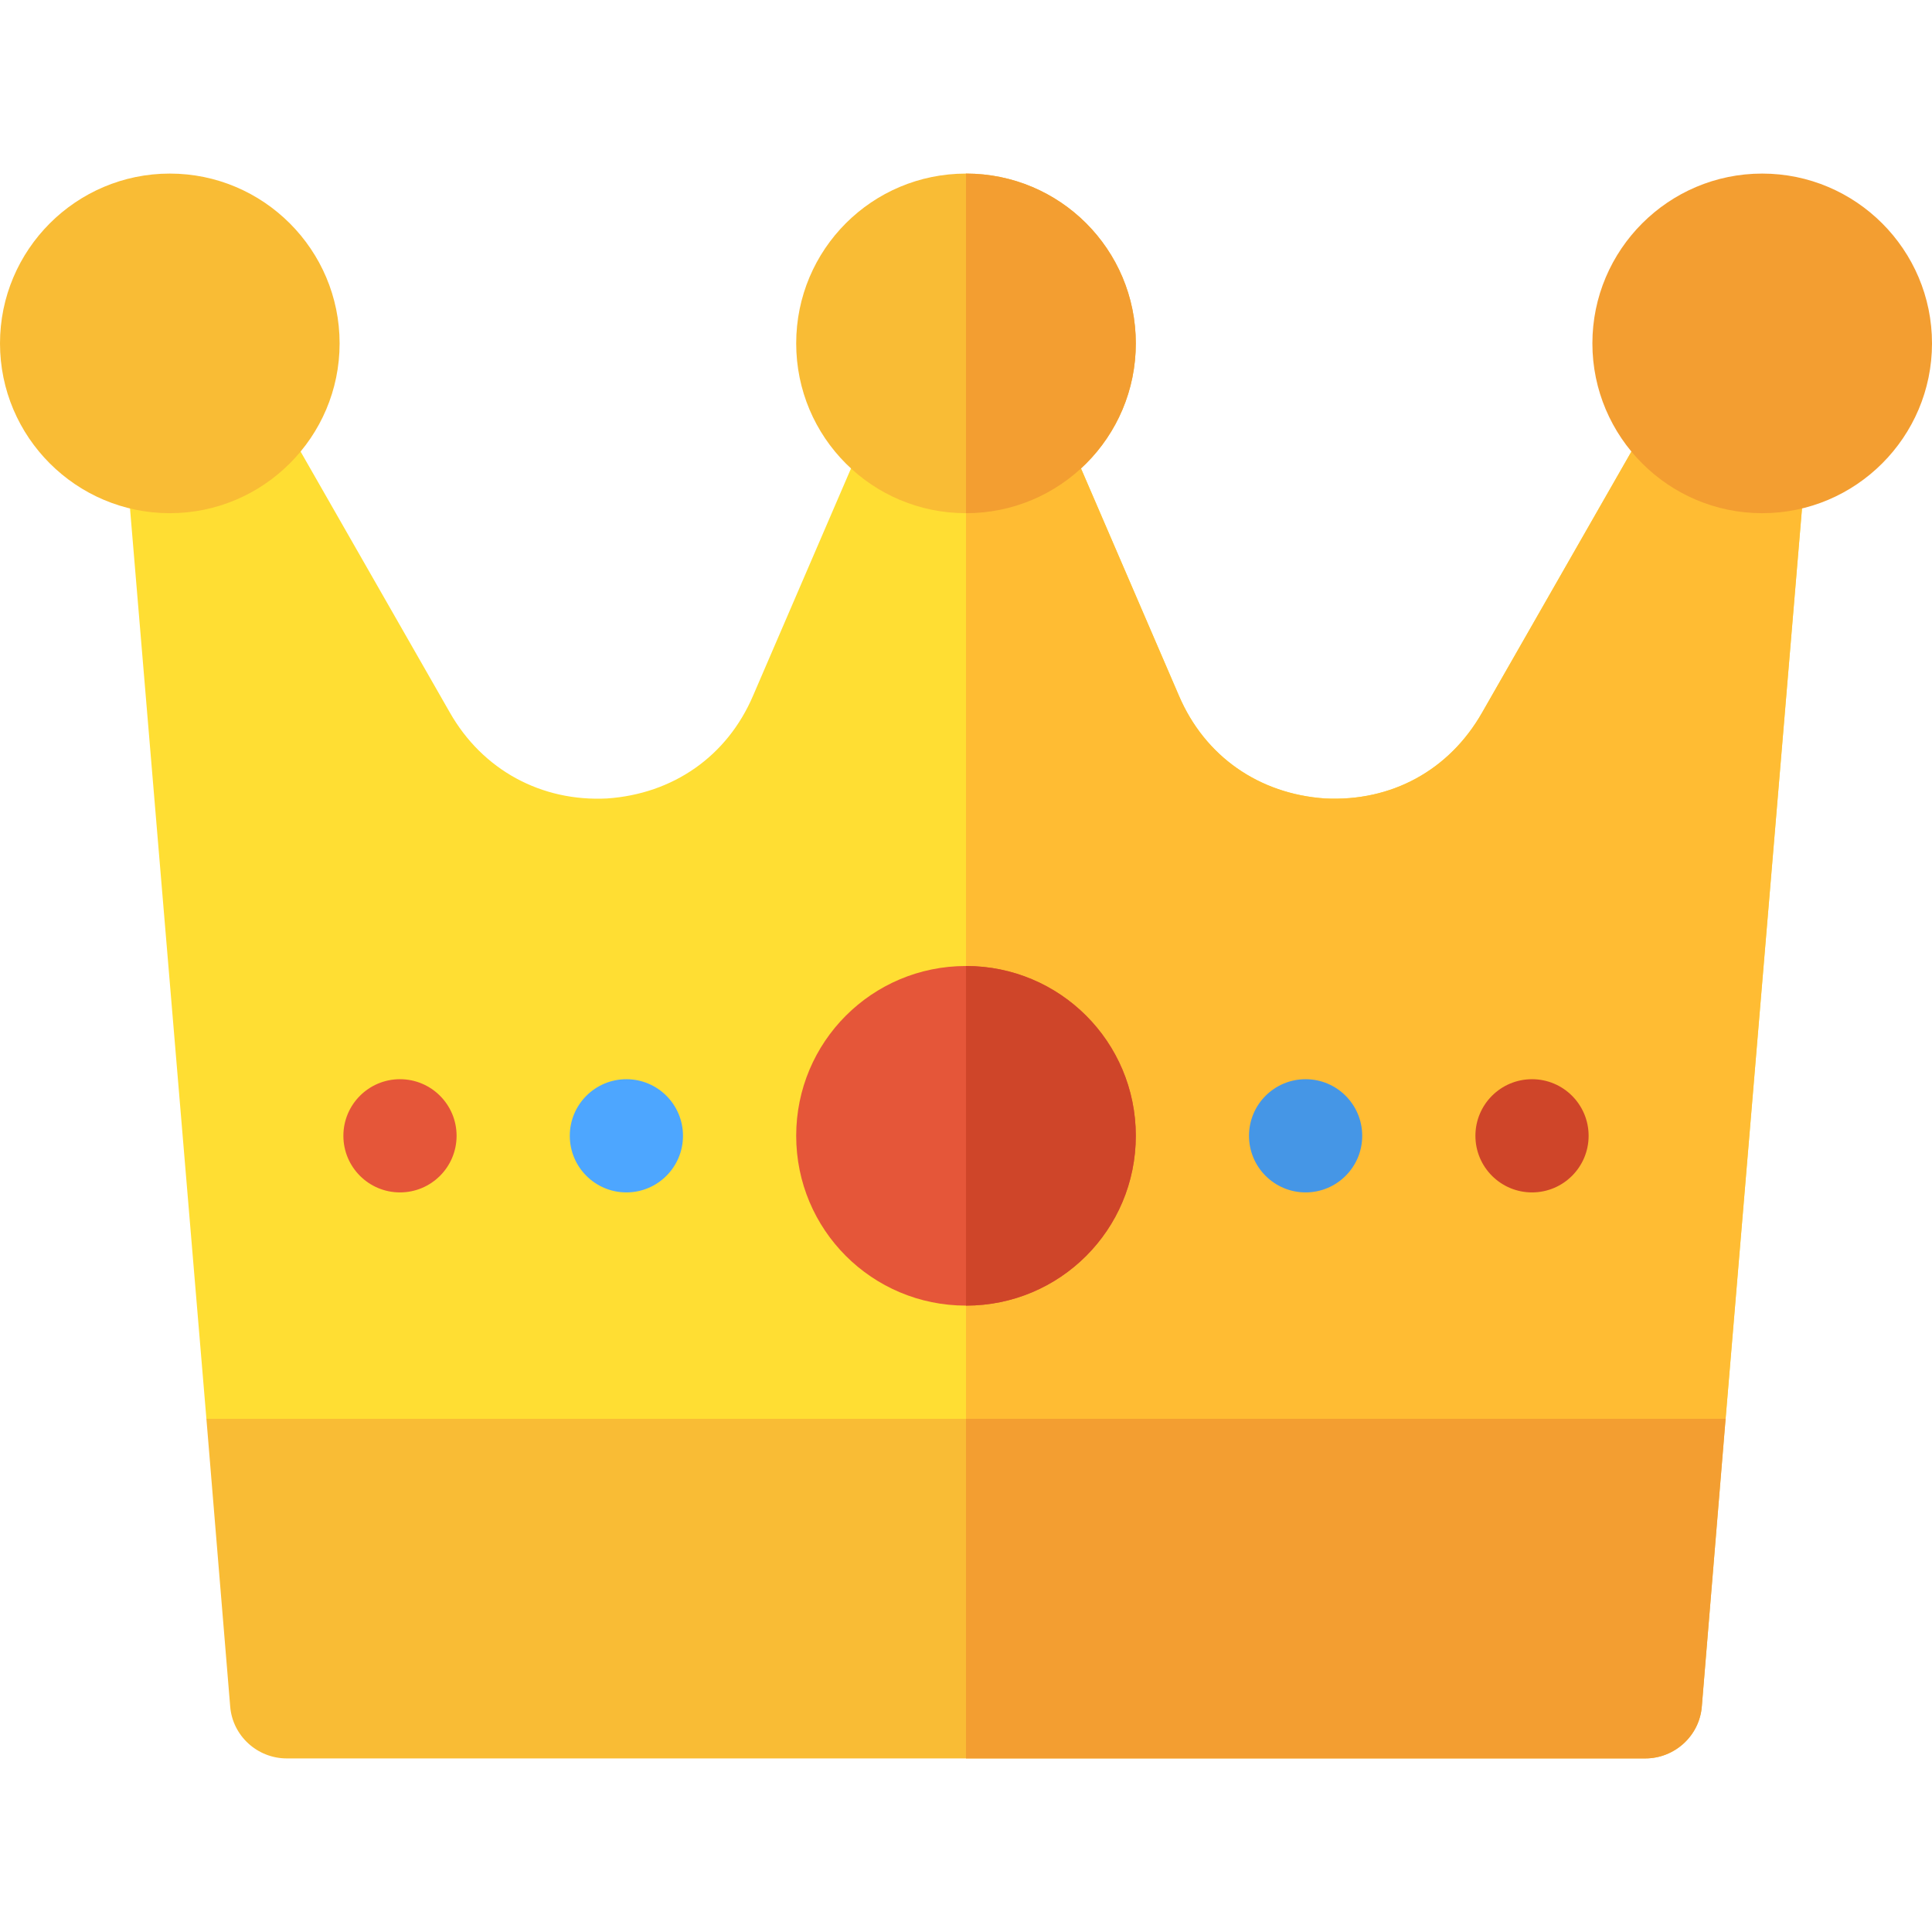
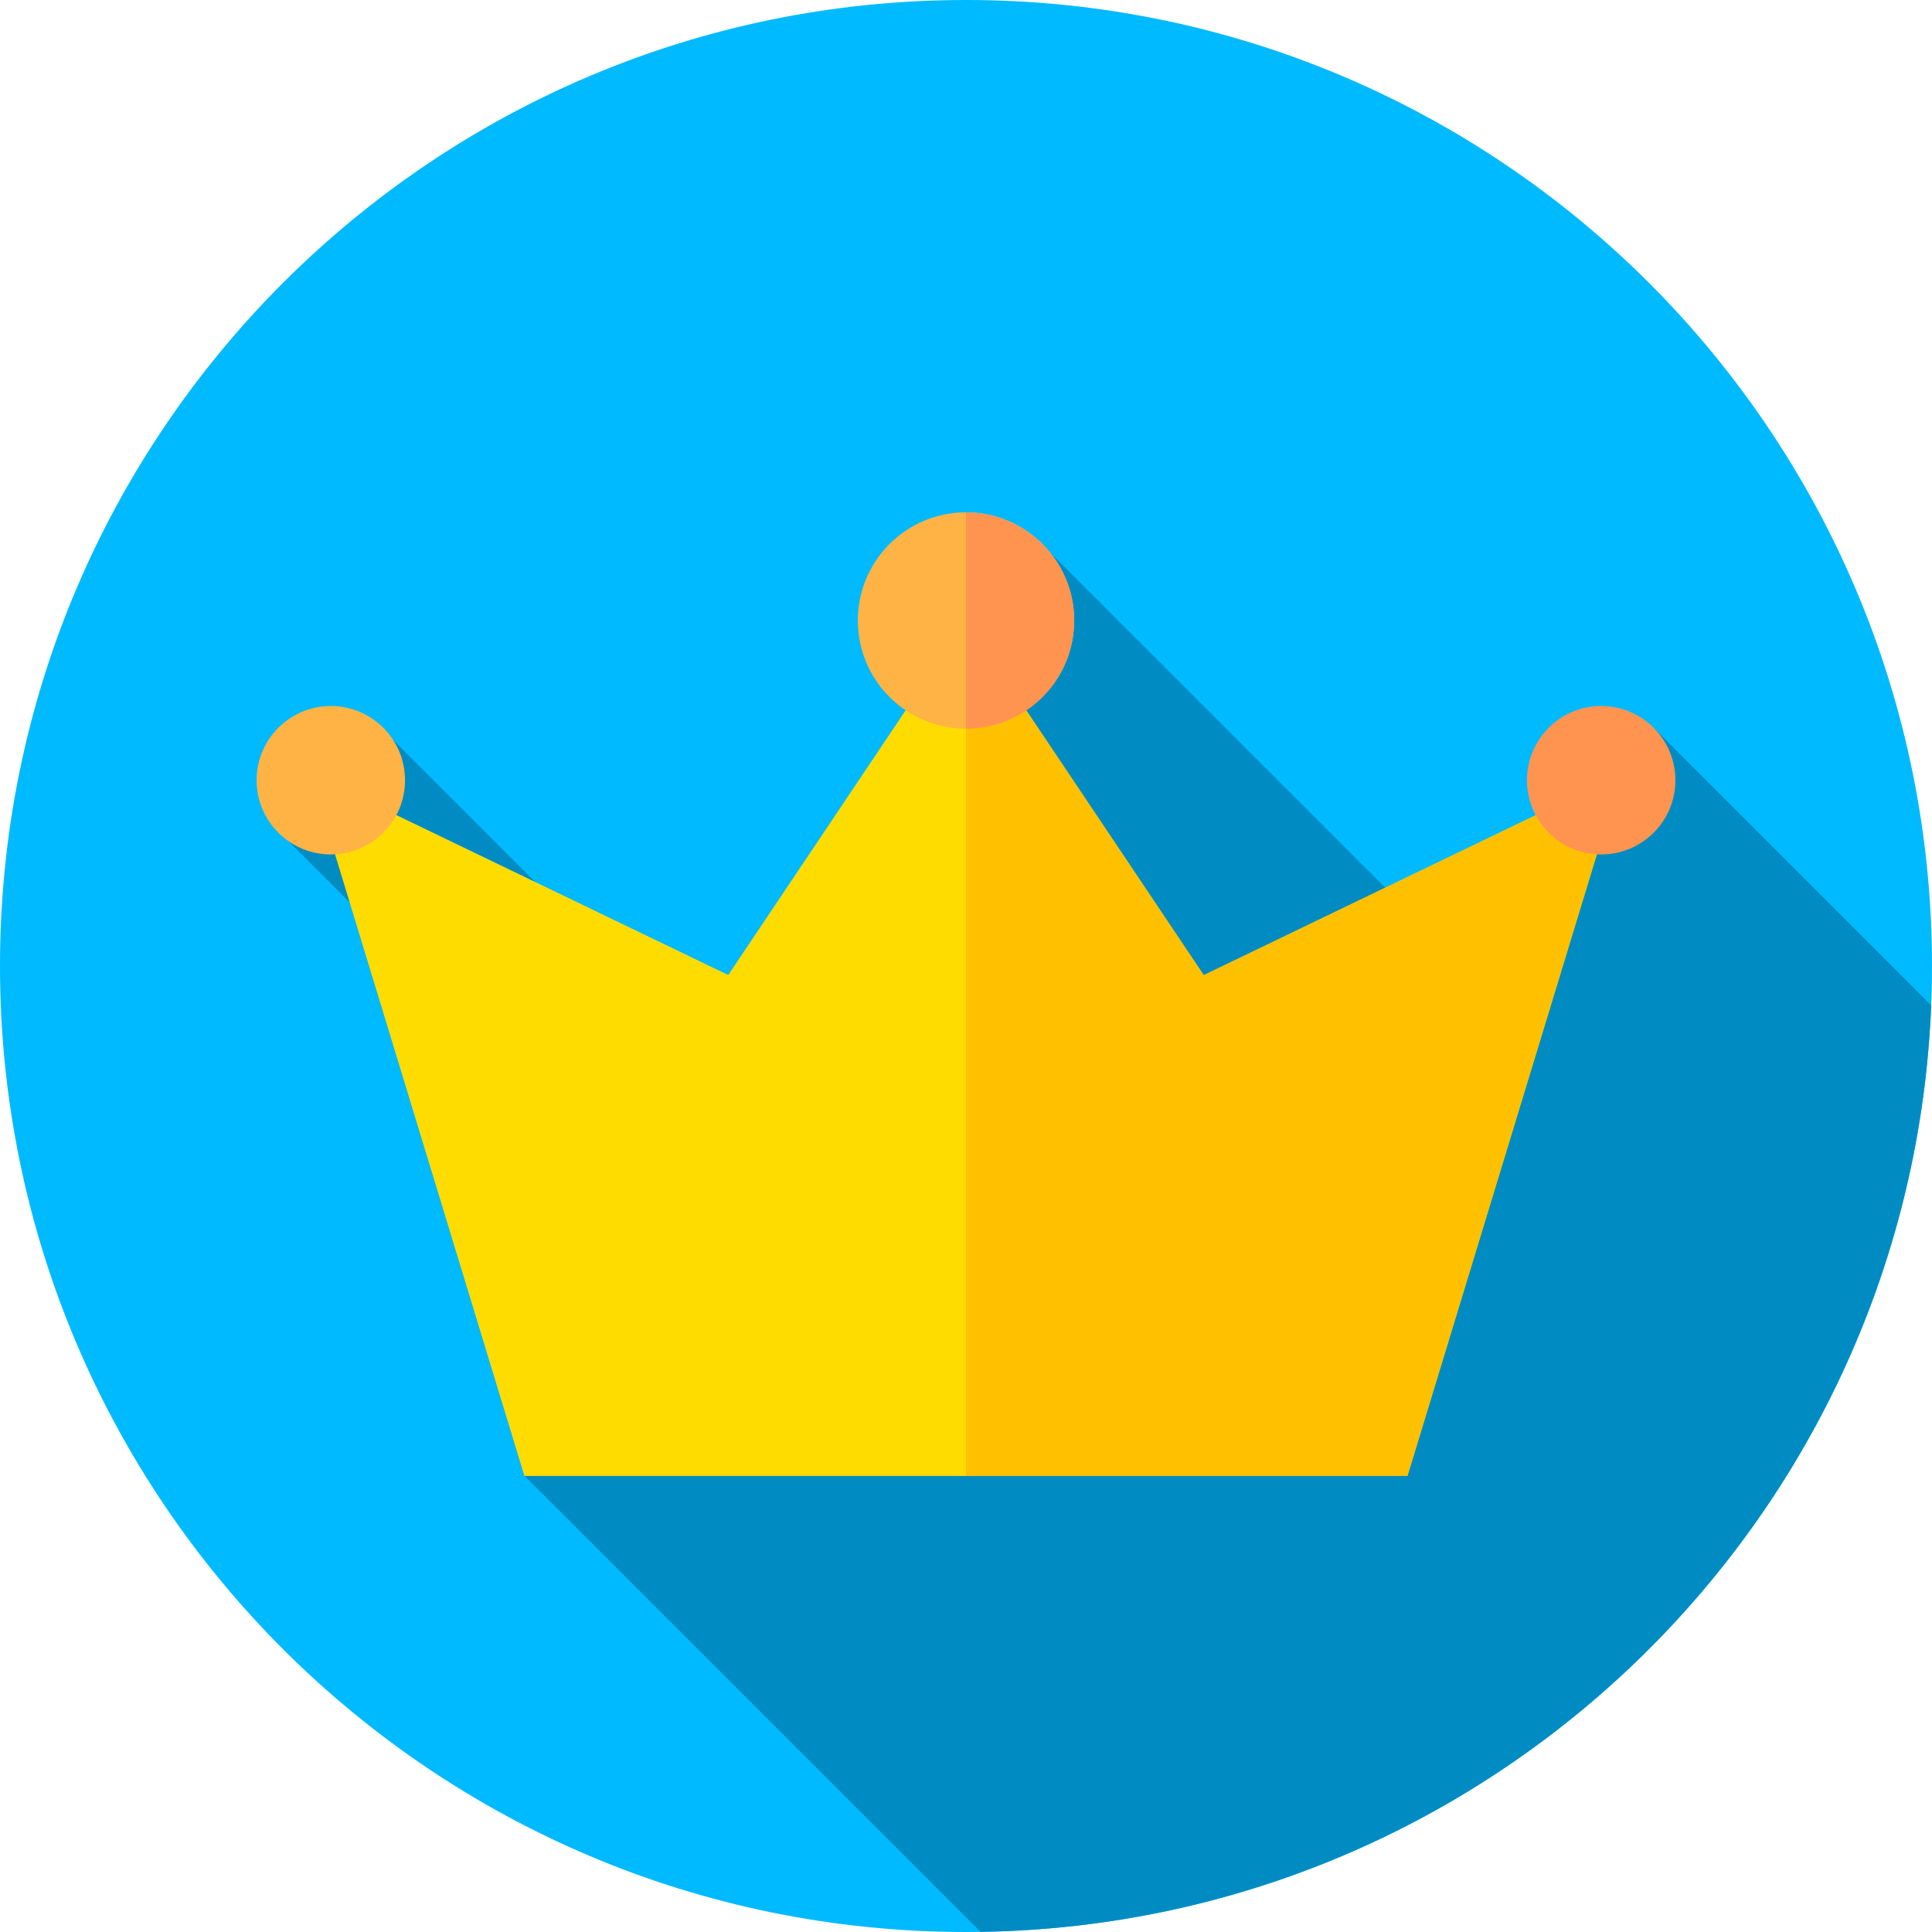
<svg xmlns="http://www.w3.org/2000/svg" version="1.1" id="Capa_1" x="0px" y="0px" viewBox="0 0 512 512" style="enable-background:new 0 0 512 512;" xml:space="preserve">
-   <path style="fill:#FFDE33;" d="M478.599,122.199L457.301,376L424.9,406H87.1l-32.401-30L33.401,122.199L73.9,109.6l45.3,79.2  c8.699,15.298,24.3,23.699,41.7,22.798c17.399-1.199,31.8-11.1,38.699-27.299l30.901-71.7h50.999l30.901,71.7  c6.899,16.199,21.301,26.1,38.699,27.299c17.701,0.901,33.001-7.5,41.7-22.798l45.3-79.2L478.599,122.199z" />
-   <path style="fill:#FFBC33;" d="M478.599,122.199L457.301,376L424.9,406H256V112.599h25.499l30.901,71.7  c6.899,16.199,21.301,26.1,38.699,27.299c17.701,0.901,33.001-7.5,41.7-22.798l45.3-79.2L478.599,122.199z" />
-   <path style="fill:#F39E31;" d="M467,136c-24.814,0-45-20.186-45-45s20.186-45,45-45s45,20.186,45,45S491.814,136,467,136z" />
-   <circle style="fill:#4DA6FF;" cx="166" cy="301" r="15" />
-   <circle style="fill:#E55639;" cx="106" cy="301" r="15" />
-   <circle style="fill:#4596E6;" cx="346" cy="301" r="15" />
-   <circle style="fill:#CF4529;" cx="406" cy="301" r="15" />
-   <path style="fill:#F9BC35;" d="M256,46c-24.901,0-45,20.099-45,45c0,24.899,20.099,45,45,45s45-20.101,45-45  C301,66.099,280.901,46,256,46z" />
-   <path style="fill:#F39E31;" d="M301,91c0,24.899-20.099,45-45,45V46C280.901,46,301,66.099,301,91z" />
-   <path style="fill:#F9BC35;" d="M457.301,376L451,452.199C450.399,460,443.8,466,436,466H76c-7.8,0-14.399-6-15-13.801L54.699,376  H457.301z" />
-   <path style="fill:#F39E31;" d="M457.301,376L451,452.199C450.399,460,443.8,466,436,466H256v-90H457.301z" />
-   <path style="fill:#E55639;" d="M256,256c-24.901,0-45,20.099-45,45c0,24.899,20.099,45,45,45s45-20.101,45-45  C301,276.099,280.901,256,256,256z" />
-   <path style="fill:#CF4529;" d="M301,301c0,24.899-20.099,45-45,45v-90C280.901,256,301,276.099,301,301z" />
-   <path style="fill:#F9BC35;" d="M45,136c-24.814,0-45-20.186-45-45s20.186-45,45-45s45,20.186,45,45S69.814,136,45,136z" />
+   <circle style="fill:#00BAFF;" cx="256" cy="256" r="256" />
+   <path style="fill:#008CC3;" d="M438.468,193.102l-49.278,64.227L278.335,146.474l-72.943,150.809L104.139,196.03l-32.633,21.943  l111.269,111.269L139,391.102l120.849,120.849c136.133-2.009,246.512-110.262,251.923-245.545L438.468,193.102z" />
+   <g>
+     <polygon style="fill:#FFDC00;" points="373,391.102 429.667,205.102 319,258.436 256,164.436 193,258.436 82.333,205.102    139,391.102  " />
+     <polygon style="fill:#FFDC00;" points="193,258.436 82.333,205.102 139,391.102 256,391.102 256,164.436  " />
+   </g>
+   <polygon style="fill:#FFC000;" points="429.667,205.102 319,258.436 256,164.436 256,391.102 373,391.102 " />
+   <circle style="fill:#FFB344;" cx="256" cy="164.44" r="28.667" />
+   <path style="fill:#FF9451;" d="M256,135.769v57.333c15.832,0,28.667-12.835,28.667-28.667S271.832,135.769,256,135.769z" />
+   <circle style="fill:#FFB344;" cx="87.67" cy="206.77" r="19.667" />
+   <circle style="fill:#FF9451;" cx="424.33" cy="206.77" r="19.667" />
  <g>
</g>
  <g>
</g>
  <g>
</g>
  <g>
</g>
  <g>
</g>
  <g>
</g>
  <g>
</g>
  <g>
</g>
  <g>
</g>
  <g>
</g>
  <g>
</g>
  <g>
</g>
  <g>
</g>
  <g>
</g>
  <g>
</g>
</svg>
